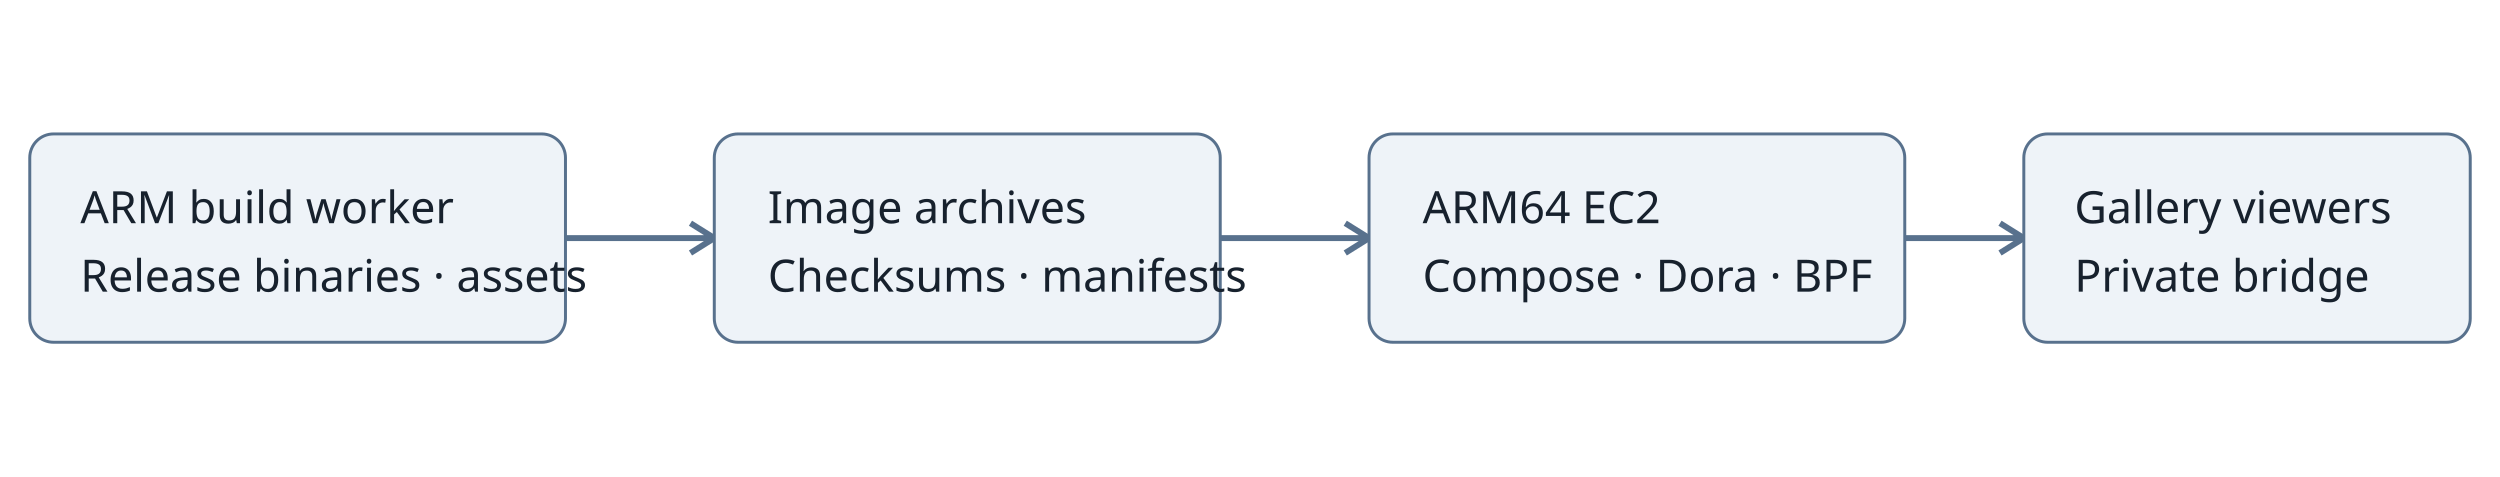
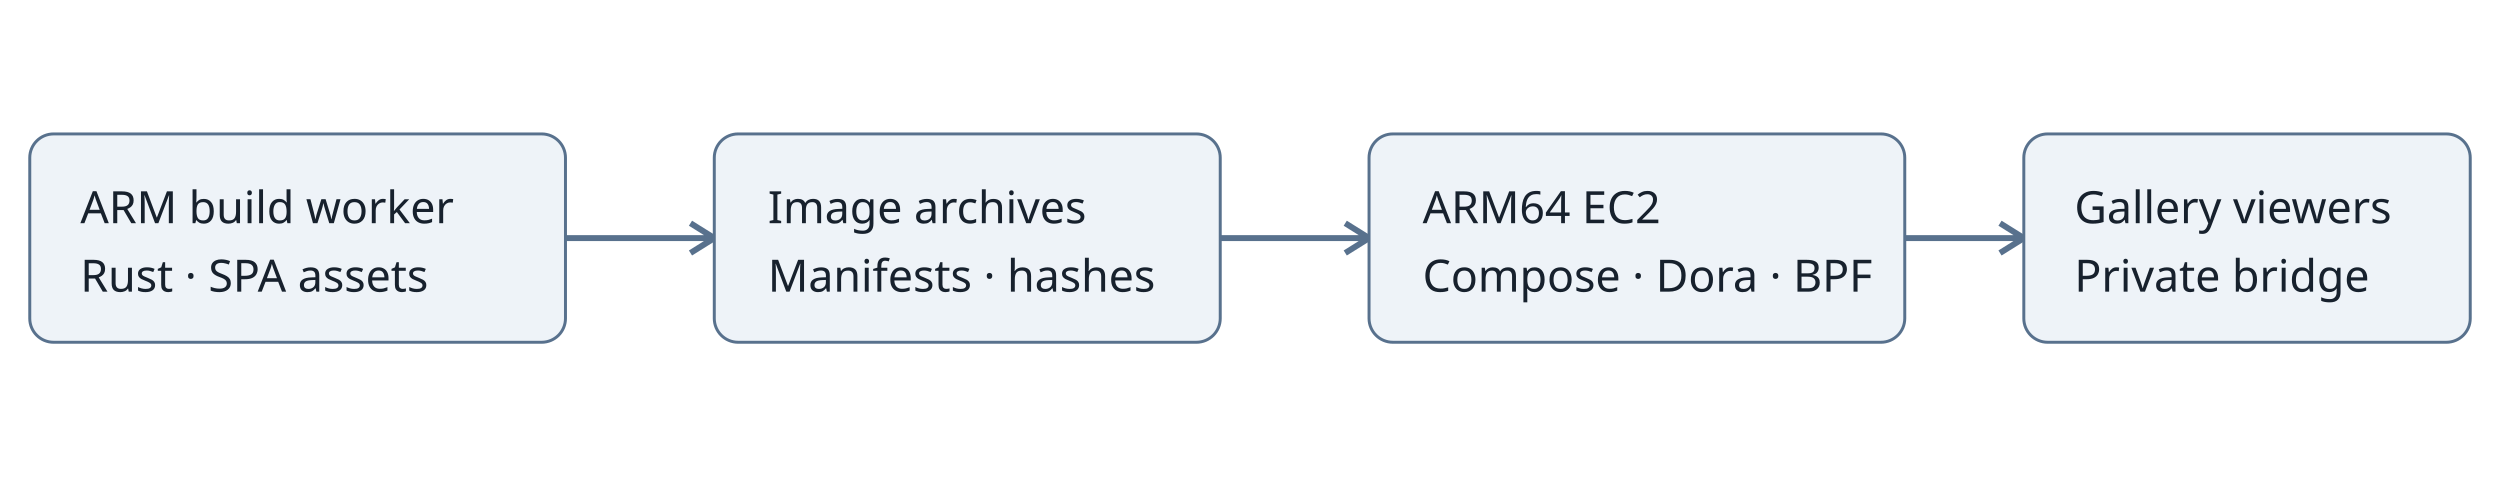
<svg xmlns="http://www.w3.org/2000/svg" width="840" height="160" viewBox="0 0 840 160">
  <style>text{font:15px sans-serif;fill:#17212d}rect{fill:#eef3f8;stroke:#58718d}path{stroke:#58718d;fill:none;stroke-width:2}</style>
  <rect x="10" y="45" width="180" height="70" rx="8" />
  <text x="27" y="75">ARM build worker</text>
-   <text x="27" y="98">Release binaries · assets</text>
+   <text x="27" y="98">Rust · SPA assets</text>
  <path d="M190 80h50m-8-5 8 5-8 5" />
  <rect x="240" y="45" width="170" height="70" rx="8" />
  <text x="258" y="75">Image archives</text>
-   <text x="258" y="98">Checksums · manifests</text>
+   <text x="258" y="98">Manifests · hashes</text>
  <path d="M410 80h50m-8-5 8 5-8 5" />
  <rect x="460" y="45" width="180" height="70" rx="8" />
  <text x="478" y="75">ARM64 EC2</text>
  <text x="478" y="98">Compose · Dora · BPF</text>
  <path d="M640 80h40m-8-5 8 5-8 5" />
  <rect x="680" y="45" width="150" height="70" rx="8" />
  <text x="697" y="75">Gallery viewers</text>
  <text x="697" y="98">Private bridge</text>
</svg>
